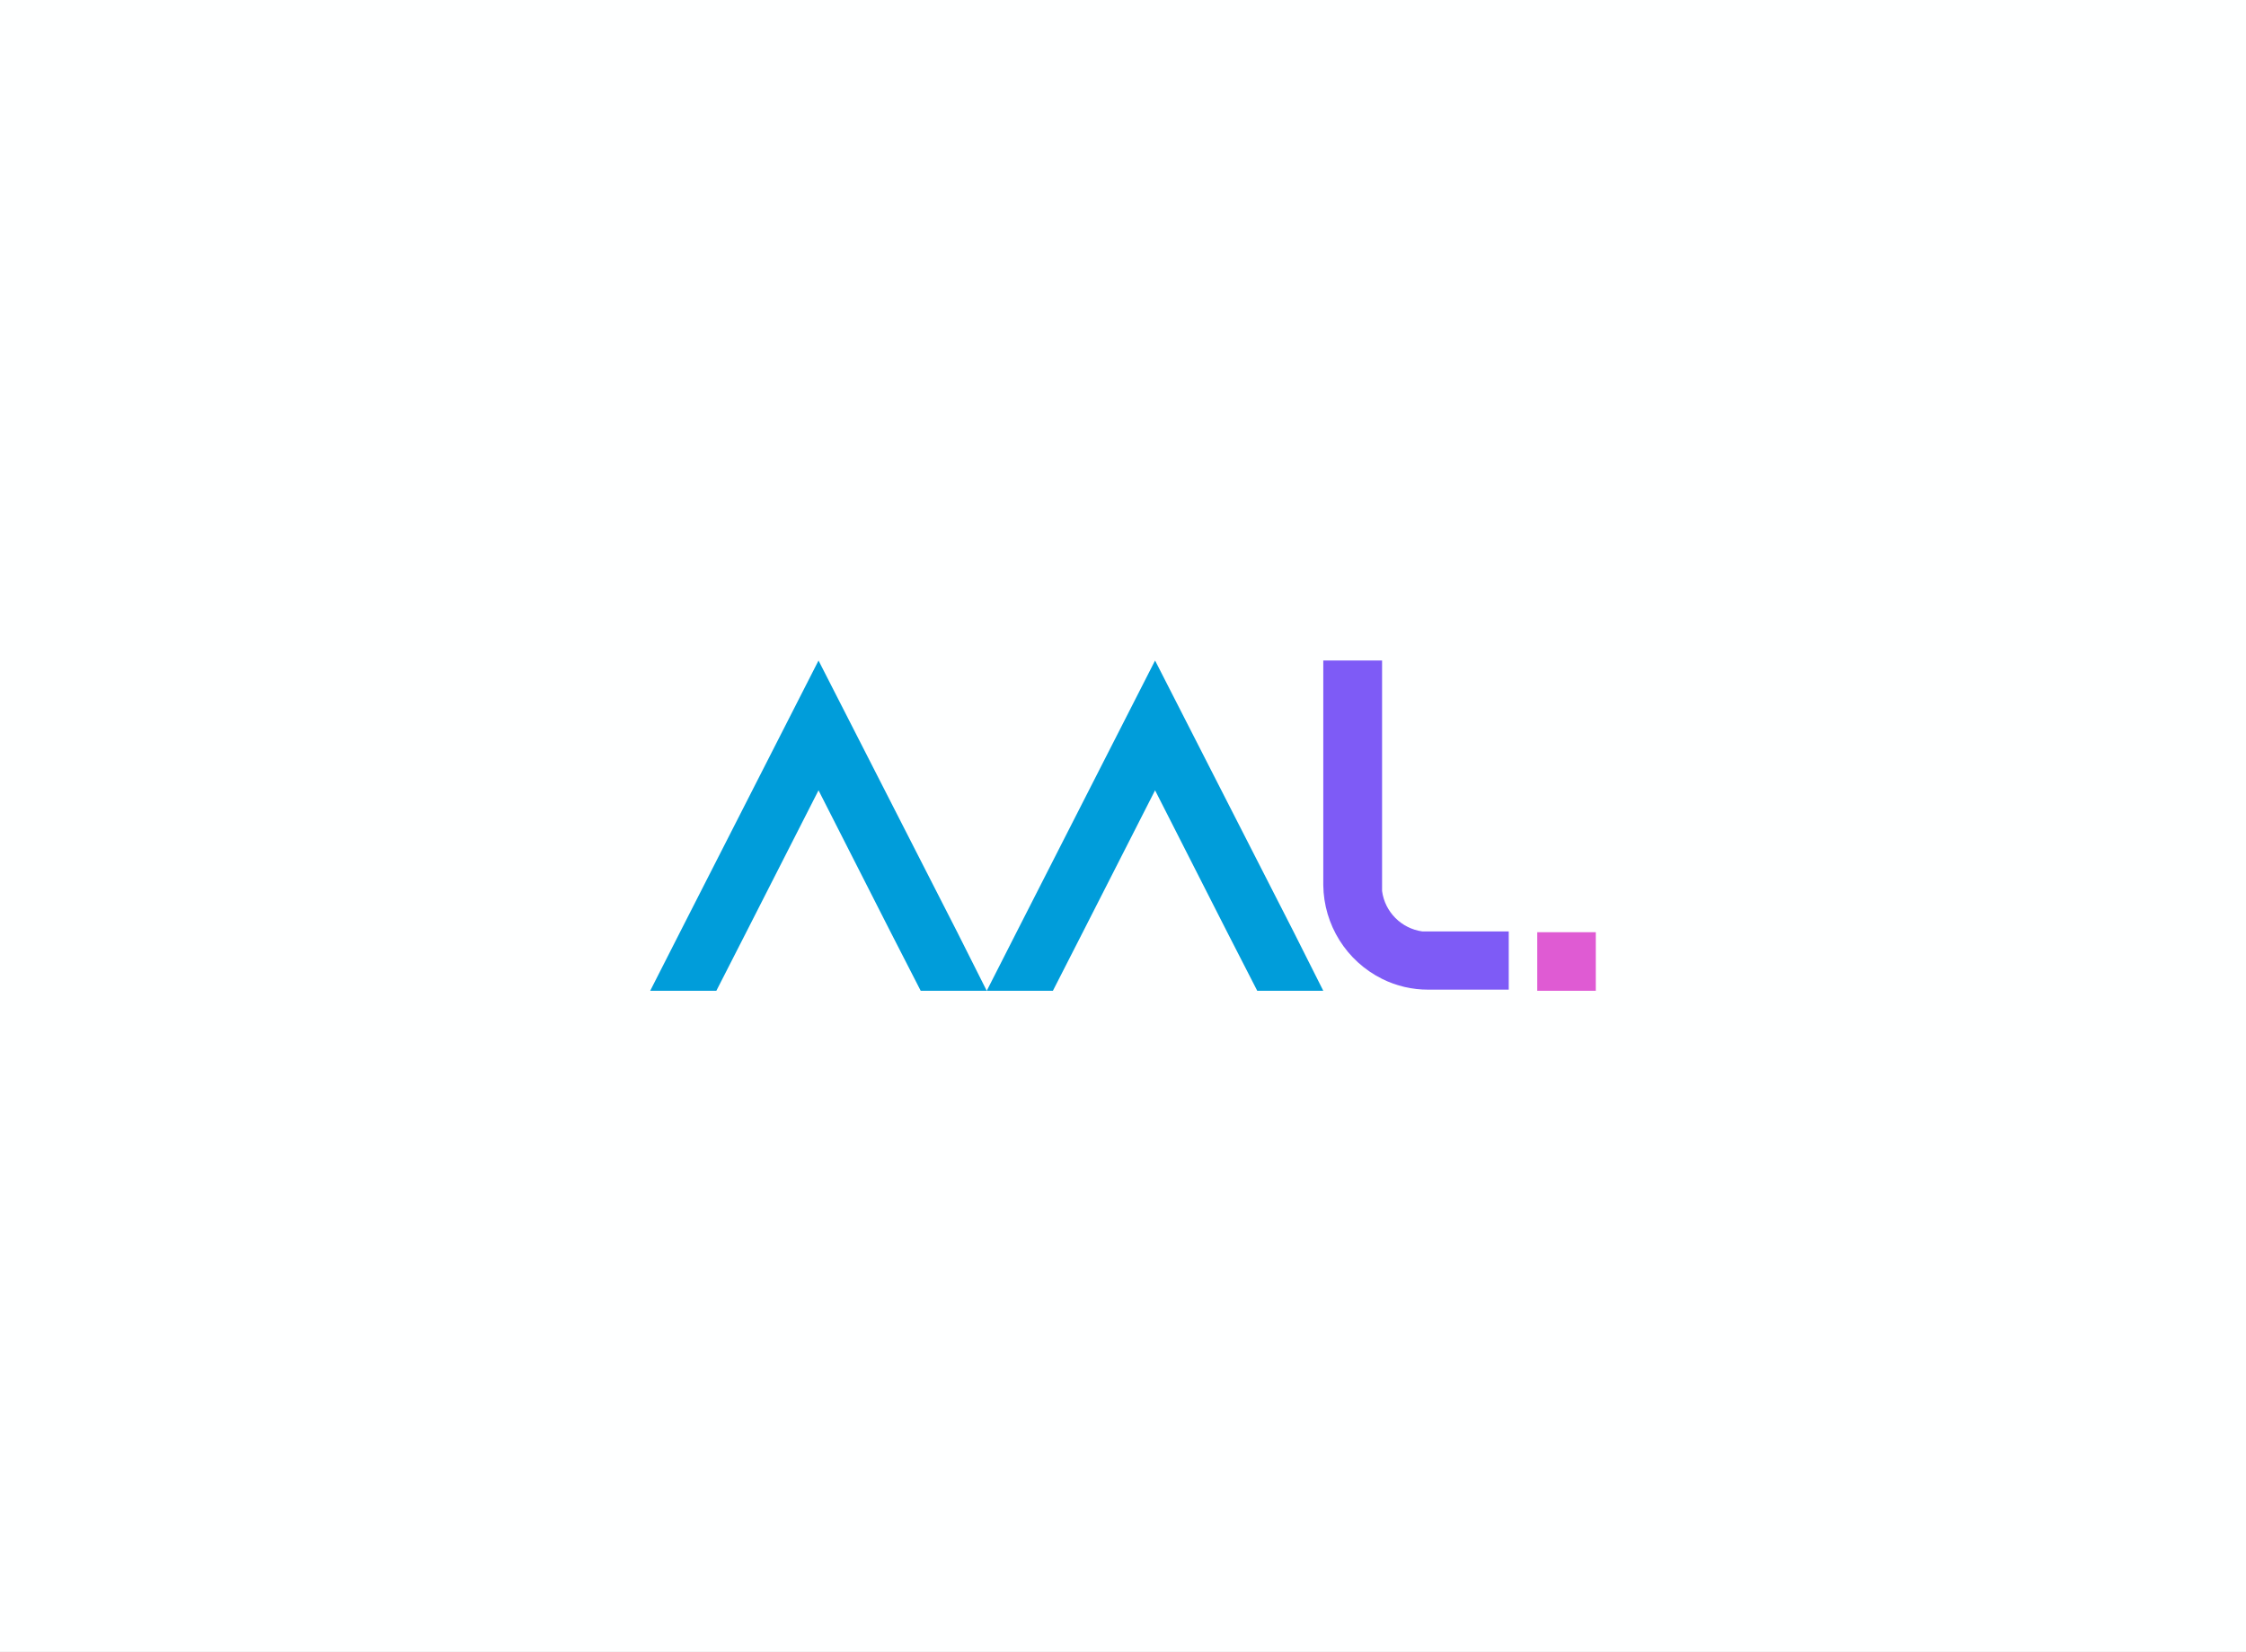
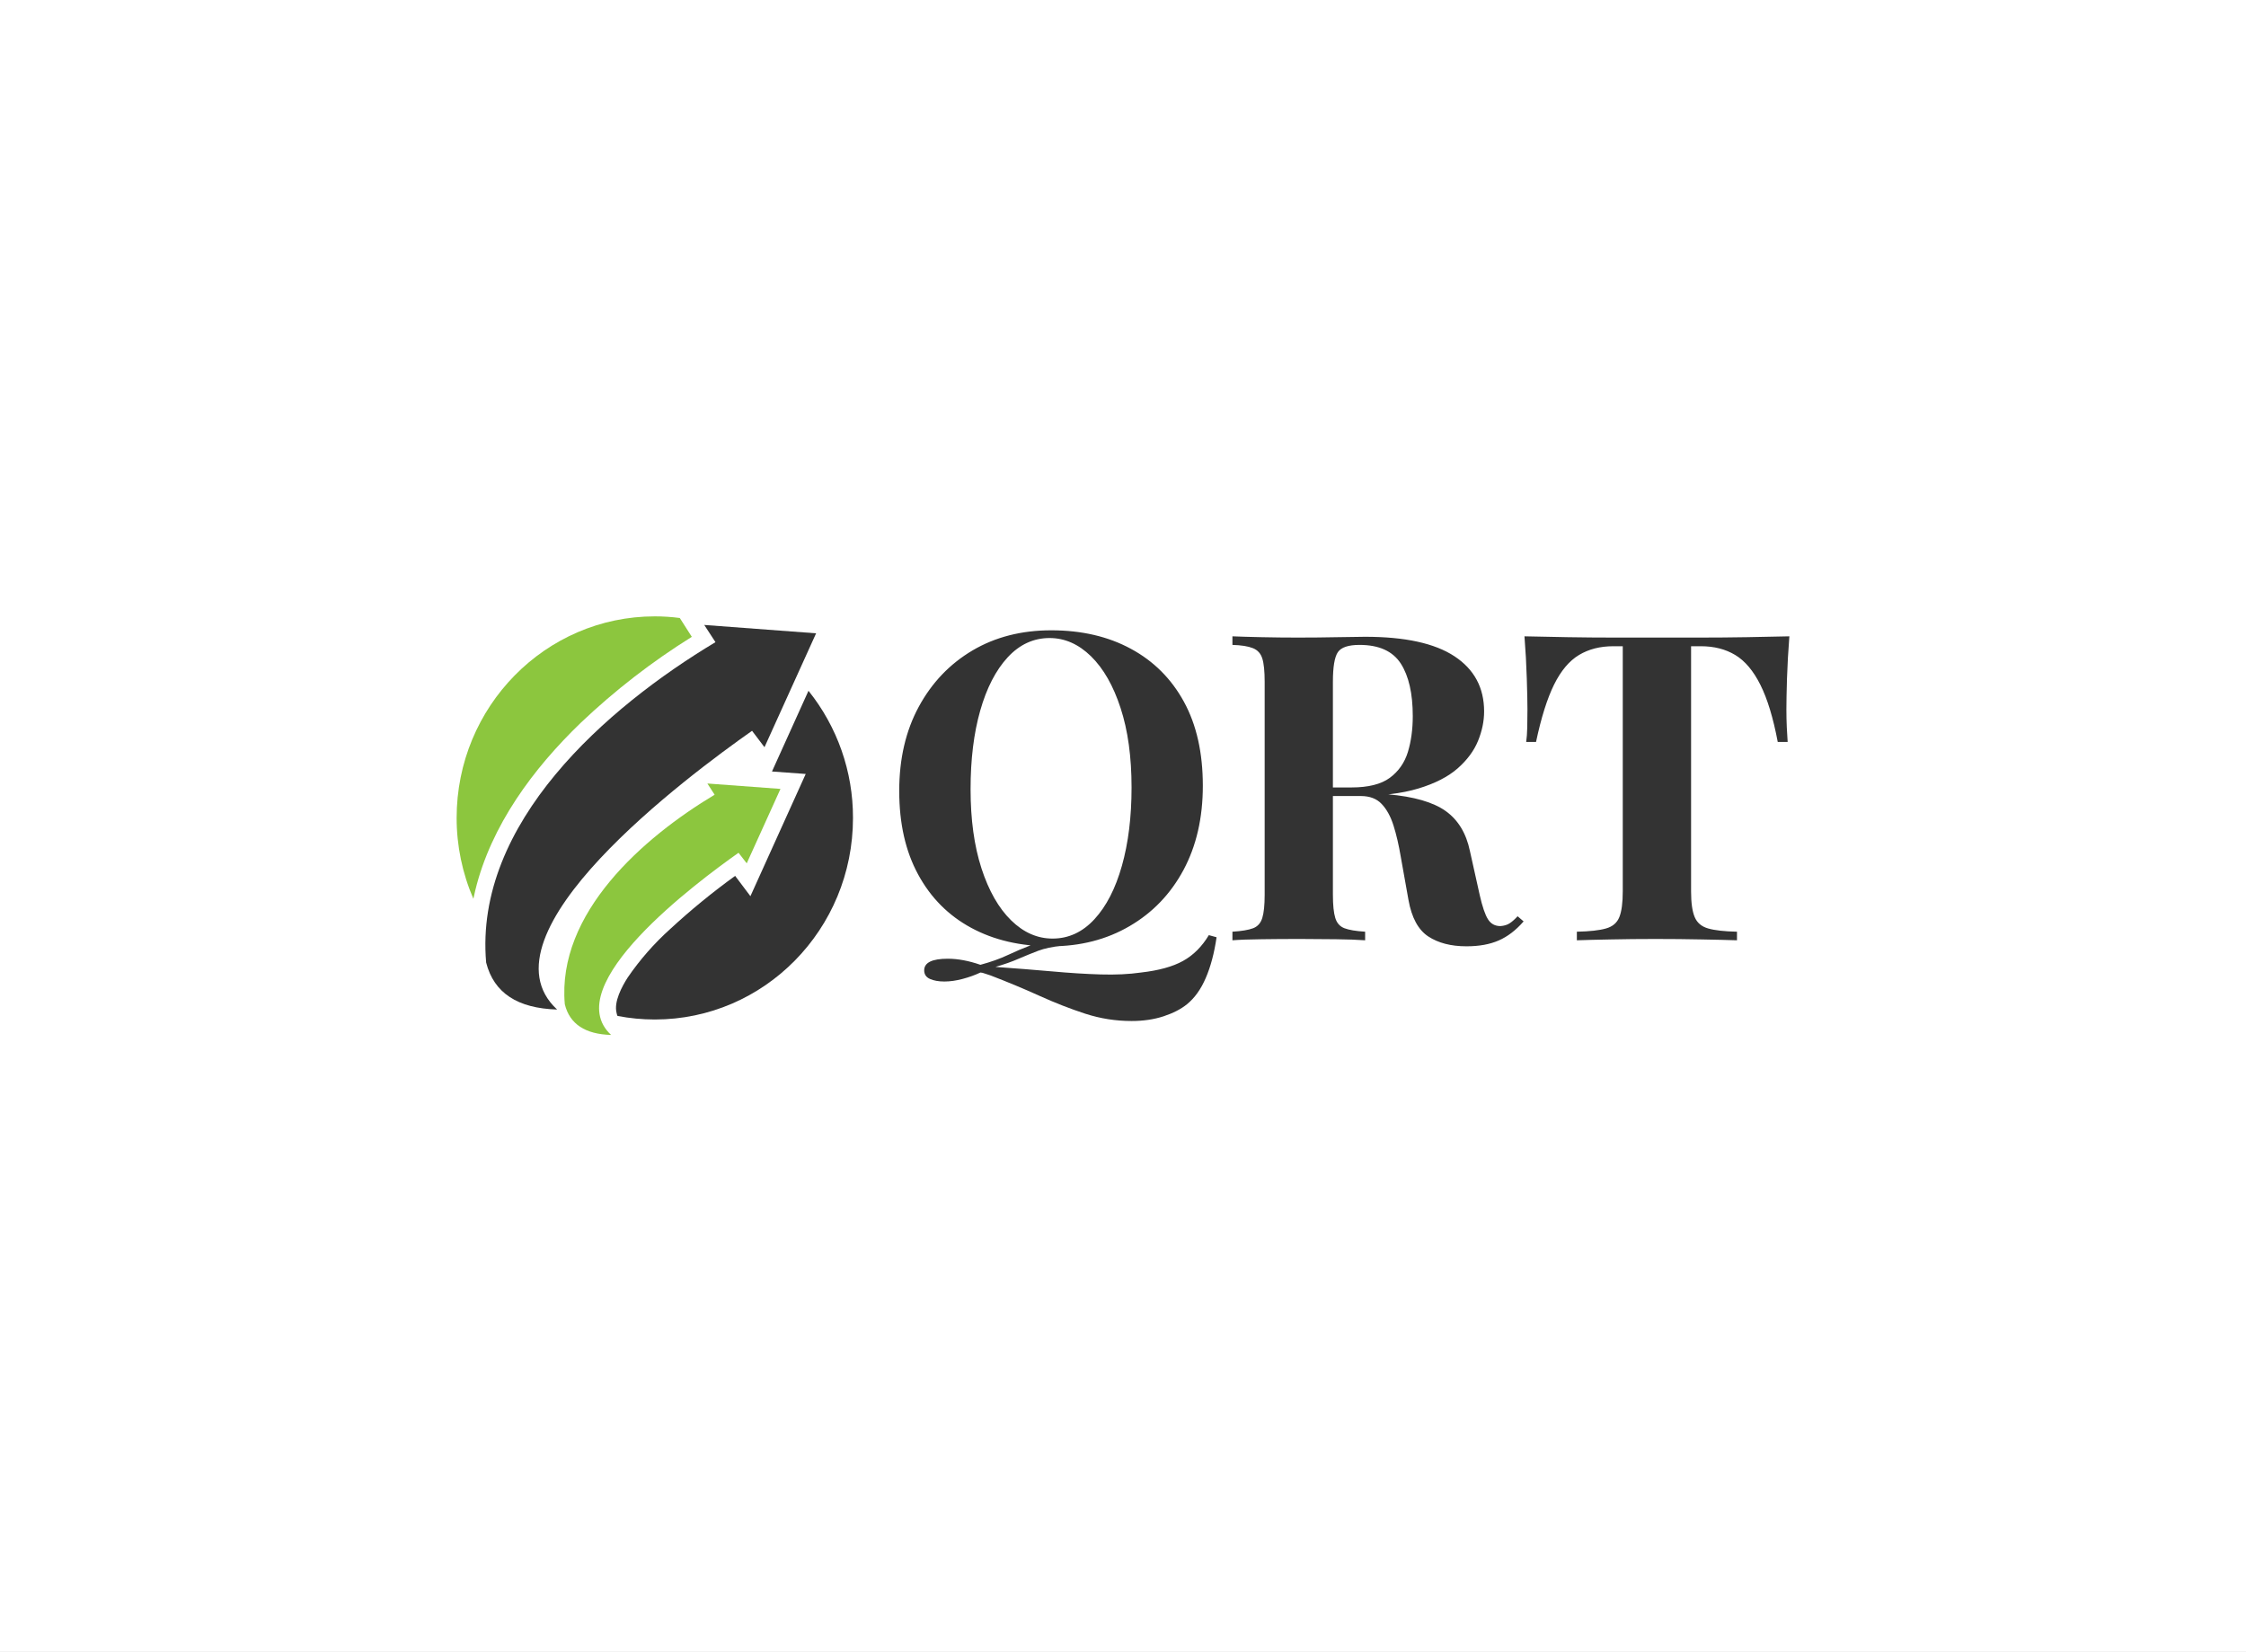
<svg xmlns="http://www.w3.org/2000/svg" data-v-0dd9719b="" version="1.0" width="100%" height="100%" viewBox="0 0 340 250" preserveAspectRatio="xMidYMid meet" color-interpolation-filters="sRGB" style="margin: auto;">
-   <rect data-v-0dd9719b="" x="0" y="0" width="100%" height="100%" fill="#feffff" fill-opacity="1" class="background" />
+   <rect data-v-0dd9719b="" x="0" y="0" width="100%" height="100%" fill="#fff" fill-opacity="1" class="background" />
  <rect data-v-0dd9719b="" x="0" y="0" width="100%" height="100%" fill="url(#watermark)" fill-opacity="1" class="watermarklayer" />
-   <g data-v-0dd9719b="" fill="#333" class="iconlettersvg-g iconlettersvg" transform="translate(98.42653,100)">
-     <g>
-       <g class="tp-name">
+   <g data-v-0dd9719b="" fill="#333" class="icon-text-wrapper icon-svg-group iconsvg" transform="translate(69.125,93.31432)">
+     <g class="iconsvg-imagesvg" transform="translate(0,0)">
+       <g>
+         <rect fill="#333" fill-opacity="0" stroke-width="2" x="0" y="0" width="60" height="63.371" class="image-rect" />
+         <svg x="0" y="0" width="60" height="63.371" filtersec="colorsb7239792217" class="image-svg-svg primary" style="overflow: visible;">
+           <svg viewBox="-0 -0 94.68 100">
+             <path d="M38.43 95.46a47 47 0 0 0 8.91.85c26.13 0 47.34-21.53 47.34-48.15a48.38 48.38 0 0 0-10.63-30.38l-8.72 19.28 8.06.59-13.21 29.2L66.53 62A167.49 167.49 0 0 0 51 74.71 64.8 64.8 0 0 0 40.85 86.3c-1.37 2.15-3.33 5.77-2.64 8.45a2.68 2.68 0 0 0 .22.71z" fill="#333" />
+             <path d="M47.34 0C21.21 0 0 21.57 0 48.16a48.55 48.55 0 0 0 4 19.31c.13-.65.29-1.34.45-2 3.79-15.56 13.84-29.1 25.22-40.06A166.12 166.12 0 0 1 56.18 4.89L53.31.39A45.35 45.35 0 0 0 47.34 0z" fill="#8cc63e" />
+             <path d="M73.54 31.26L85.87 4.05l-26.72-2 2.68 4.11C35.86 21.73 4.14 49.36 7.05 82.71 8.91 90 14.58 93.64 24 93.93 4.47 75.86 55.4 38 70.57 27.34z" fill="#333" />
+             <path d="M69.3 59l8.06-17.78-17.46-1.29 1.73 2.68c-17 10.18-37.71 28.25-35.79 50.05C27 97.42 30.77 99.84 36.9 100 24.14 88.19 57.46 63.46 67.34 56.48z" fill="#8cc63e" />
+           </svg>
+         </svg>
+       </g>
+     </g>
+     <g transform="translate(67,2.110678)">
+       <g data-gra="path-name" fill-rule="" class="tp-name iconsvg-namesvg">
        <g transform="scale(1)">
-           <g transform="translate(0, 0)">
-             <g class="name-imagesvg">
-               <g>
-                 <rect fill="#333" fill-opacity="0" stroke-width="2" x="0" y="0" width="50.946" height="50" class="image-rect" />
-                 <svg x="0" y="0" width="50.946" height="50" filtersec="colorsb7652752593" class="image-svg-svg primary" style="overflow: visible;">
-                   <svg viewBox="0 0 29.61 29.06">
-                     <path d="M29.61 29.06H23.8l-2.66-5.19-6.33-12.45-6.34 12.45-2.65 5.19H0l2.64-5.19L14.81 0 27 23.87z" fill="#009dda" />
-                   </svg>
-                 </svg>
-               </g>
-             </g>
-           </g>
-           <g transform="translate(50.94632, 0)">
-             <g class="name-imagesvg">
-               <g>
-                 <rect fill="#333" fill-opacity="0" stroke-width="2" x="0" y="0" width="50.946" height="50" class="image-rect" />
-                 <svg x="0" y="0" width="50.946" height="50" filtersec="colorsb6985726853" class="image-svg-svg primary" style="overflow: visible;">
-                   <svg viewBox="0 0 29.61 29.06">
-                     <path d="M29.61 29.06H23.8l-2.66-5.19-6.33-12.45-6.34 12.45-2.65 5.19H0l2.64-5.19L14.81 0 27 23.87z" fill="#009dda" />
-                   </svg>
-                 </svg>
-               </g>
-             </g>
-           </g>
-           <g transform="translate(101.8926, 0)">
-             <g class="name-imagesvg">
-               <g>
-                 <rect fill="#333" fill-opacity="0" stroke-width="2" x="0" y="0" width="41.254" height="50" class="image-rect" />
-                 <svg x="0" y="0" width="41.254" height="50" filtersec="colorsb7836483472" class="image-svg-svg primary" style="overflow: visible;">
-                   <svg viewBox="0 0 24.01 29.1">
-                     <path d="M16.34 23.87V29H9.25a9.06 9.06 0 0 1-4.07-.95A9.35 9.35 0 0 1 0 19.79V0h5.18v20.31a4.15 4.15 0 0 0 3.55 3.56z" fill="#7e5bf6" />
-                     <path fill="#df5bd3" d="M24.01 23.94v5.16h-5.16v-5.16z" />
-                   </svg>
-                 </svg>
-               </g>
-             </g>
+           <g>
+             <path d="M49.66-0.78L49.66-0.78 50.83-0.46Q50.31 3.12 49.2 5.69 48.1 8.26 46.34 9.69L46.34 9.69Q44.98 10.79 42.8 11.51 40.63 12.22 37.96 12.22L37.96 12.22Q34.38 12.22 30.97 11.12 27.56 10.01 24.05 8.42 20.54 6.83 16.64 5.33L16.64 5.33Q16.19 5.2 15.76 5.04 15.34 4.88 15.08 4.88L15.08 4.88Q13.85 5.46 12.38 5.85 10.92 6.24 9.62 6.24L9.62 6.24Q8.32 6.24 7.44 5.85 6.57 5.46 6.57 4.55L6.57 4.55Q6.57 2.79 10.14 2.79L10.14 2.79Q12.42 2.79 15.08 3.71L15.08 3.71Q17.48 3.06 19.21 2.24 20.93 1.43 22.78 0.72 24.64 0 27.3-0.2L27.3-0.2 27.37 0.84Q25.29 1.04 23.82 1.59 22.36 2.15 20.87 2.79 19.37 3.45 17.36 4.03L17.36 4.03Q21.97 4.36 25.94 4.71 29.9 5.07 33.28 5.17 36.66 5.27 39.39 4.88L39.39 4.88Q43.42 4.42 45.76 3.12 48.1 1.82 49.66-0.78ZM25.8-46.93L25.8-46.93Q32.7-46.93 37.86-44.13 43.03-41.34 45.89-36.11 48.75-30.88 48.75-23.4L48.75-23.4Q48.75-16.12 45.83-10.66 42.9-5.2 37.67-2.15 32.44 0.91 25.74 0.91L25.74 0.91Q18.85 0.91 13.68-1.89 8.52-4.68 5.66-9.95 2.79-15.21 2.79-22.62L2.79-22.62Q2.79-29.9 5.75-35.36 8.71-40.82 13.88-43.88 19.05-46.93 25.8-46.93ZM25.55-45.76L25.55-45.76Q21.91-45.76 19.21-42.84 16.51-39.91 15.05-34.77 13.59-29.64 13.59-22.88L13.59-22.88Q13.59-15.99 15.24-10.89 16.9-5.79 19.73-3.02 22.55-0.26 26-0.26L26-0.26Q29.64-0.26 32.34-3.19 35.04-6.11 36.5-11.28 37.96-16.45 37.96-23.14L37.96-23.14Q37.96-30.1 36.3-35.16 34.65-40.23 31.82-43 28.99-45.76 25.55-45.76ZM53.23-44.72L53.23-46.02Q54.86-45.95 57.62-45.89 60.38-45.83 63.11-45.83L63.11-45.83Q66.23-45.83 69.16-45.89 72.09-45.95 73.32-45.95L73.32-45.95Q82.36-45.95 86.84-43 91.33-40.04 91.33-34.65L91.33-34.65Q91.33-32.44 90.41-30.19 89.5-27.95 87.33-26.03 85.15-24.12 81.38-22.98 77.61-21.84 71.89-21.84L71.89-21.84 65.65-21.84 65.65-23.14 71.24-23.14Q75.08-23.14 77.06-24.6 79.04-26.07 79.79-28.5 80.53-30.94 80.53-33.93L80.53-33.93Q80.53-39.07 78.72-41.89 76.89-44.72 72.47-44.72L72.47-44.72Q69.94-44.72 69.19-43.62 68.44-42.51 68.44-39.13L68.44-39.13 68.44-6.89Q68.44-4.55 68.8-3.38 69.16-2.21 70.2-1.82 71.24-1.43 73.32-1.3L73.32-1.3 73.32 0Q71.56-0.13 68.9-0.16 66.23-0.2 63.5-0.2L63.5-0.2Q60.38-0.2 57.62-0.16 54.86-0.13 53.23 0L53.23 0 53.23-1.3Q55.31-1.43 56.35-1.82 57.39-2.21 57.75-3.38 58.11-4.55 58.11-6.89L58.11-6.89 58.11-39.13Q58.11-41.54 57.75-42.67 57.39-43.81 56.32-44.23 55.25-44.66 53.23-44.72L53.23-44.72ZM65.65-21.84L65.52-22.95Q68.31-22.88 70.36-22.69 72.41-22.49 73.97-22.33 75.53-22.16 76.77-22.1L76.77-22.1Q82.68-21.58 85.51-19.57 88.34-17.55 89.18-13.52L89.18-13.52 90.67-6.83Q91.26-4.23 91.91-3.19 92.56-2.15 93.8-2.15L93.8-2.15Q94.64-2.21 95.19-2.57 95.75-2.93 96.4-3.64L96.4-3.64 97.31-2.86Q95.55-0.84 93.53 0.03 91.52 0.91 88.66 0.91L88.66 0.91Q85.15 0.91 82.88-0.58 80.6-2.08 79.88-6.11L79.88-6.11 78.72-12.61Q78.26-15.34 77.61-17.39 76.96-19.44 75.82-20.64 74.69-21.84 72.67-21.84L72.67-21.84 65.65-21.84ZM137.54-46.02L137.54-46.02Q137.28-42.7 137.18-39.65 137.09-36.59 137.09-34.97L137.09-34.97Q137.09-33.54 137.15-32.24 137.22-30.94 137.28-30.03L137.28-30.03 135.78-30.03Q134.75-35.49 133.15-38.68 131.56-41.86 129.35-43.19 127.14-44.52 124.15-44.52L124.15-44.52 122.66-44.52 122.66-7.41Q122.66-4.81 123.21-3.51 123.76-2.21 125.25-1.79 126.75-1.36 129.61-1.3L129.61-1.3 129.61 0Q127.59-0.07 124.25-0.13 120.9-0.2 117.26-0.2L117.26-0.2Q113.69-0.2 110.5-0.13 107.31-0.07 105.37 0L105.37 0 105.37-1.3Q108.29-1.36 109.78-1.79 111.28-2.21 111.8-3.51 112.32-4.81 112.32-7.41L112.32-7.41 112.32-44.52 110.89-44.52Q107.9-44.52 105.69-43.19 103.48-41.86 101.92-38.71 100.36-35.55 99.19-30.03L99.19-30.03 97.7-30.03Q97.83-30.94 97.86-32.24 97.89-33.54 97.89-34.97L97.89-34.97Q97.89-36.59 97.79-39.65 97.7-42.7 97.44-46.02L97.44-46.02Q100.42-45.95 103.97-45.89 107.51-45.83 111.09-45.83 114.66-45.83 117.52-45.83L117.52-45.83Q120.45-45.83 123.99-45.83 127.53-45.83 131.11-45.89 134.68-45.95 137.54-46.02Z" transform="translate(-2.79, 46.93)" />
          </g>
        </g>
      </g>
    </g>
  </g>
-   <defs v-gra="od" />
</svg>
